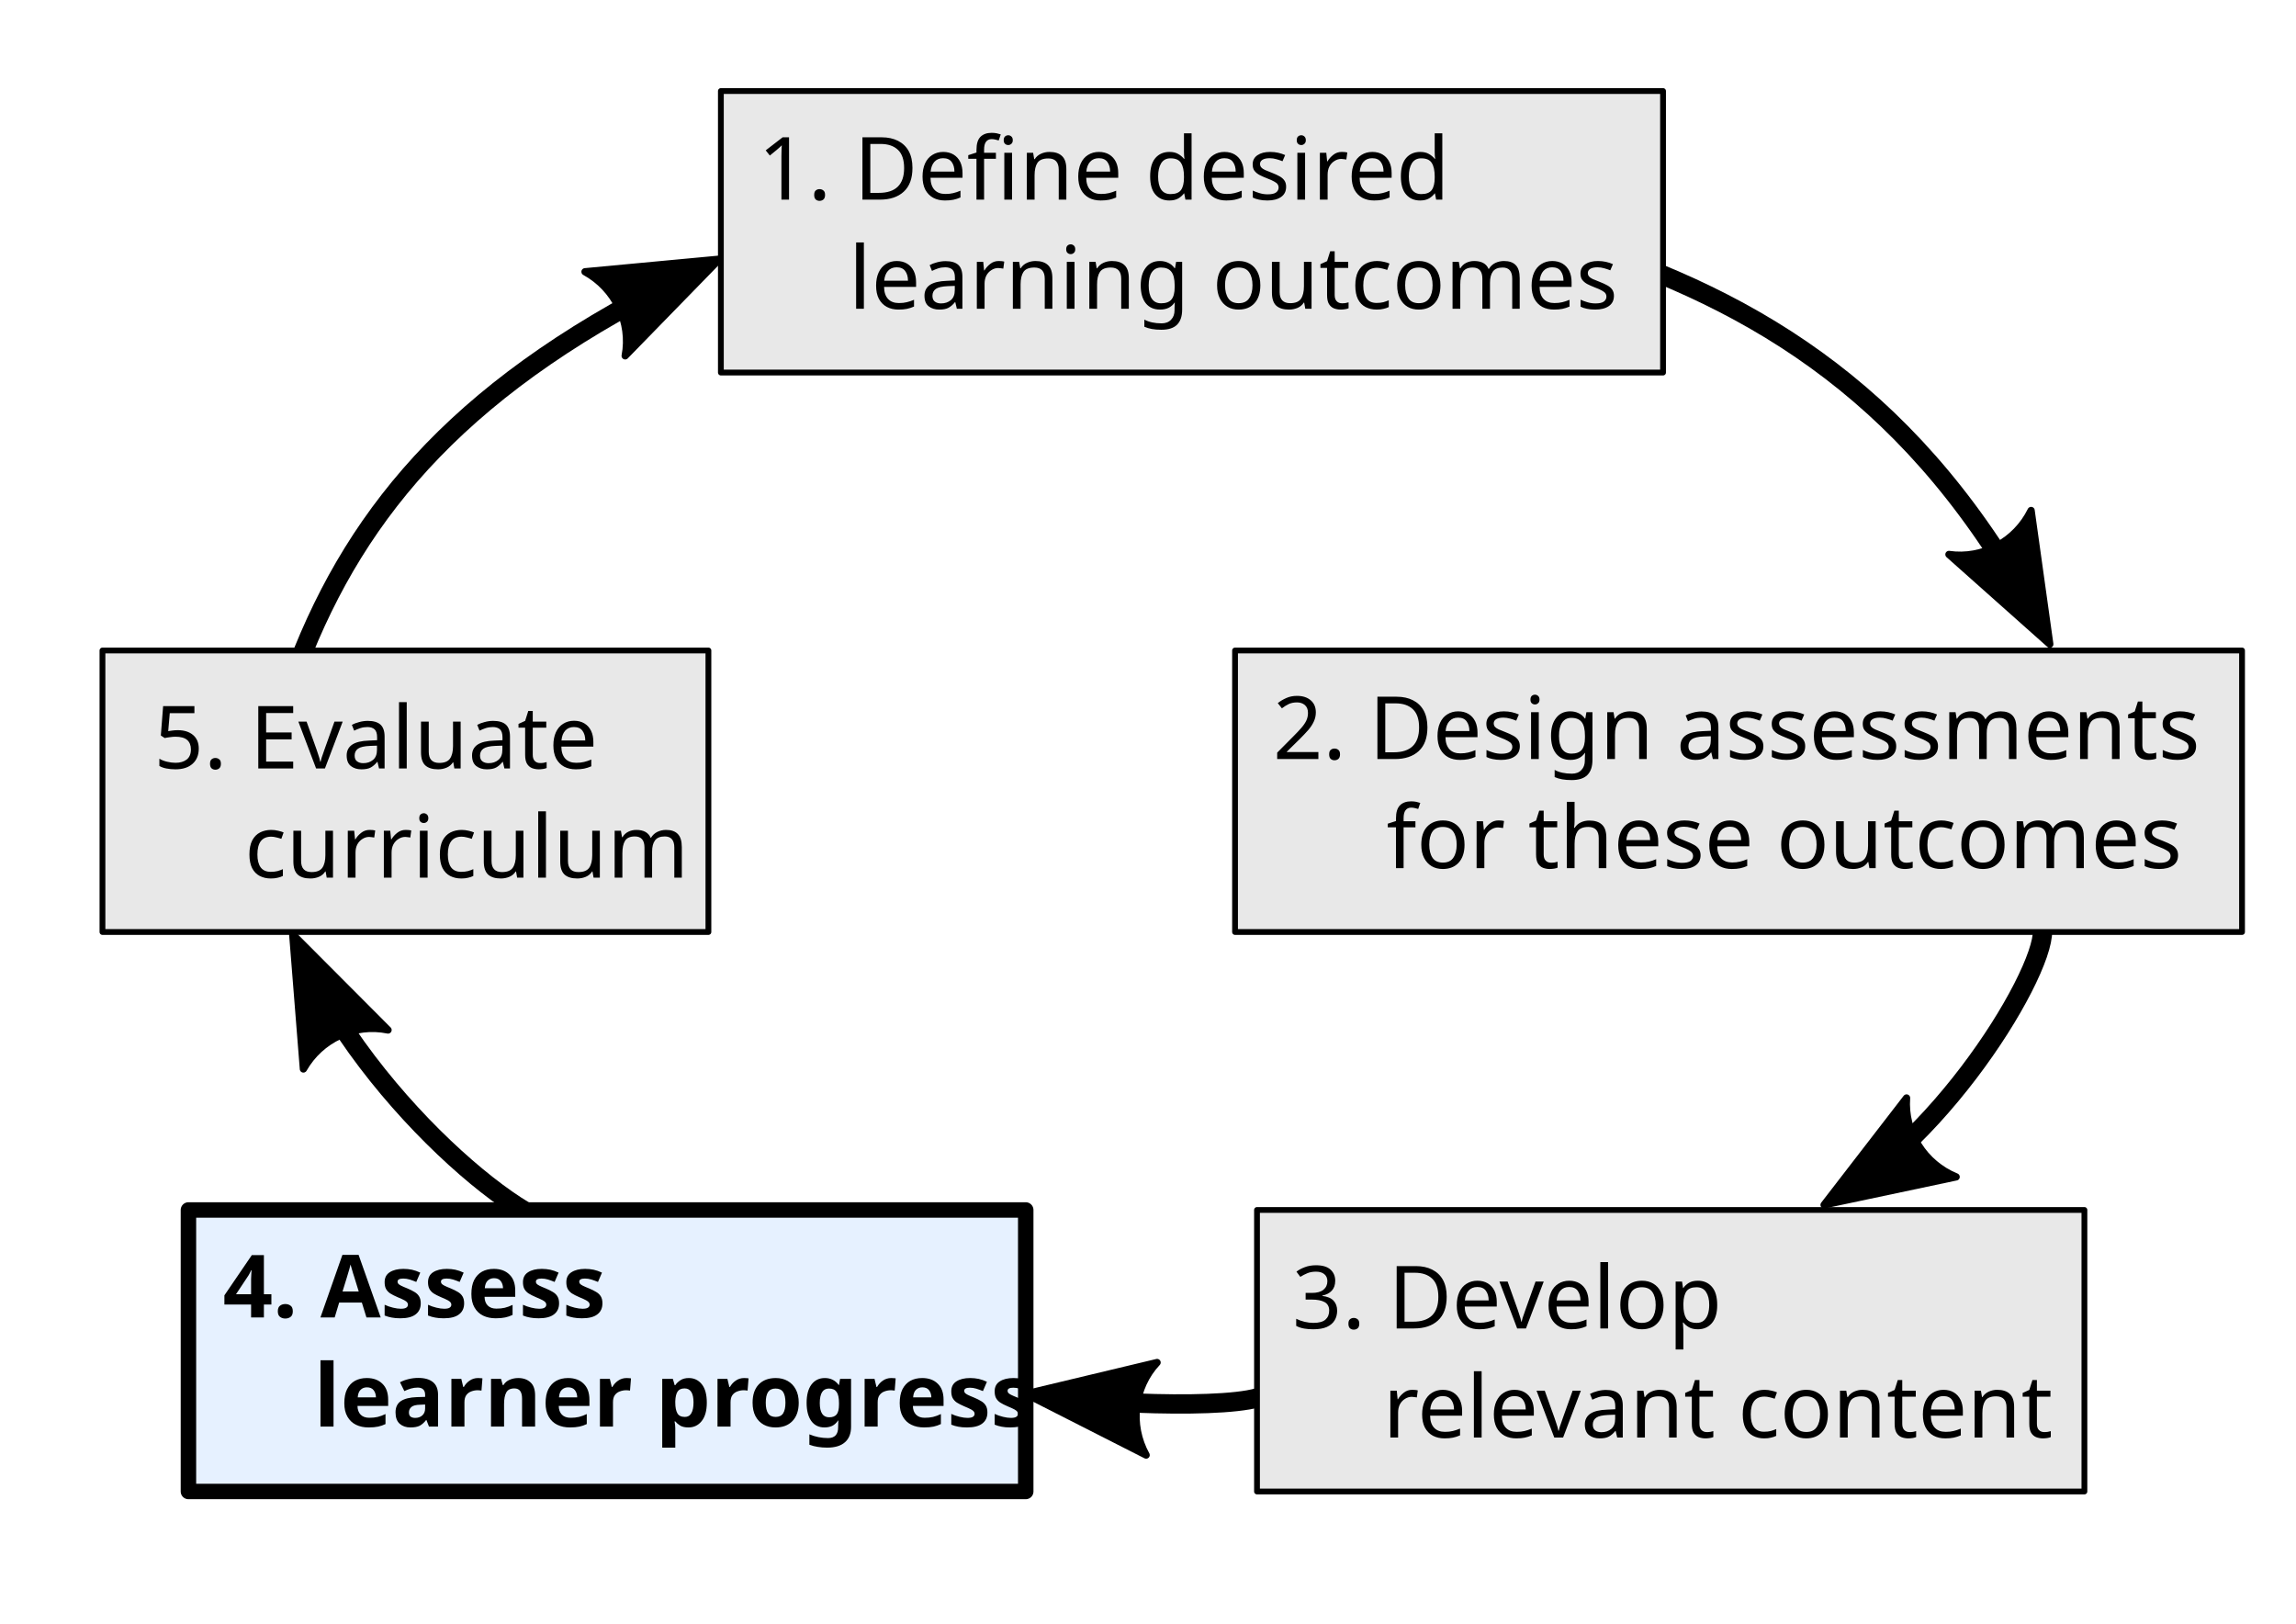
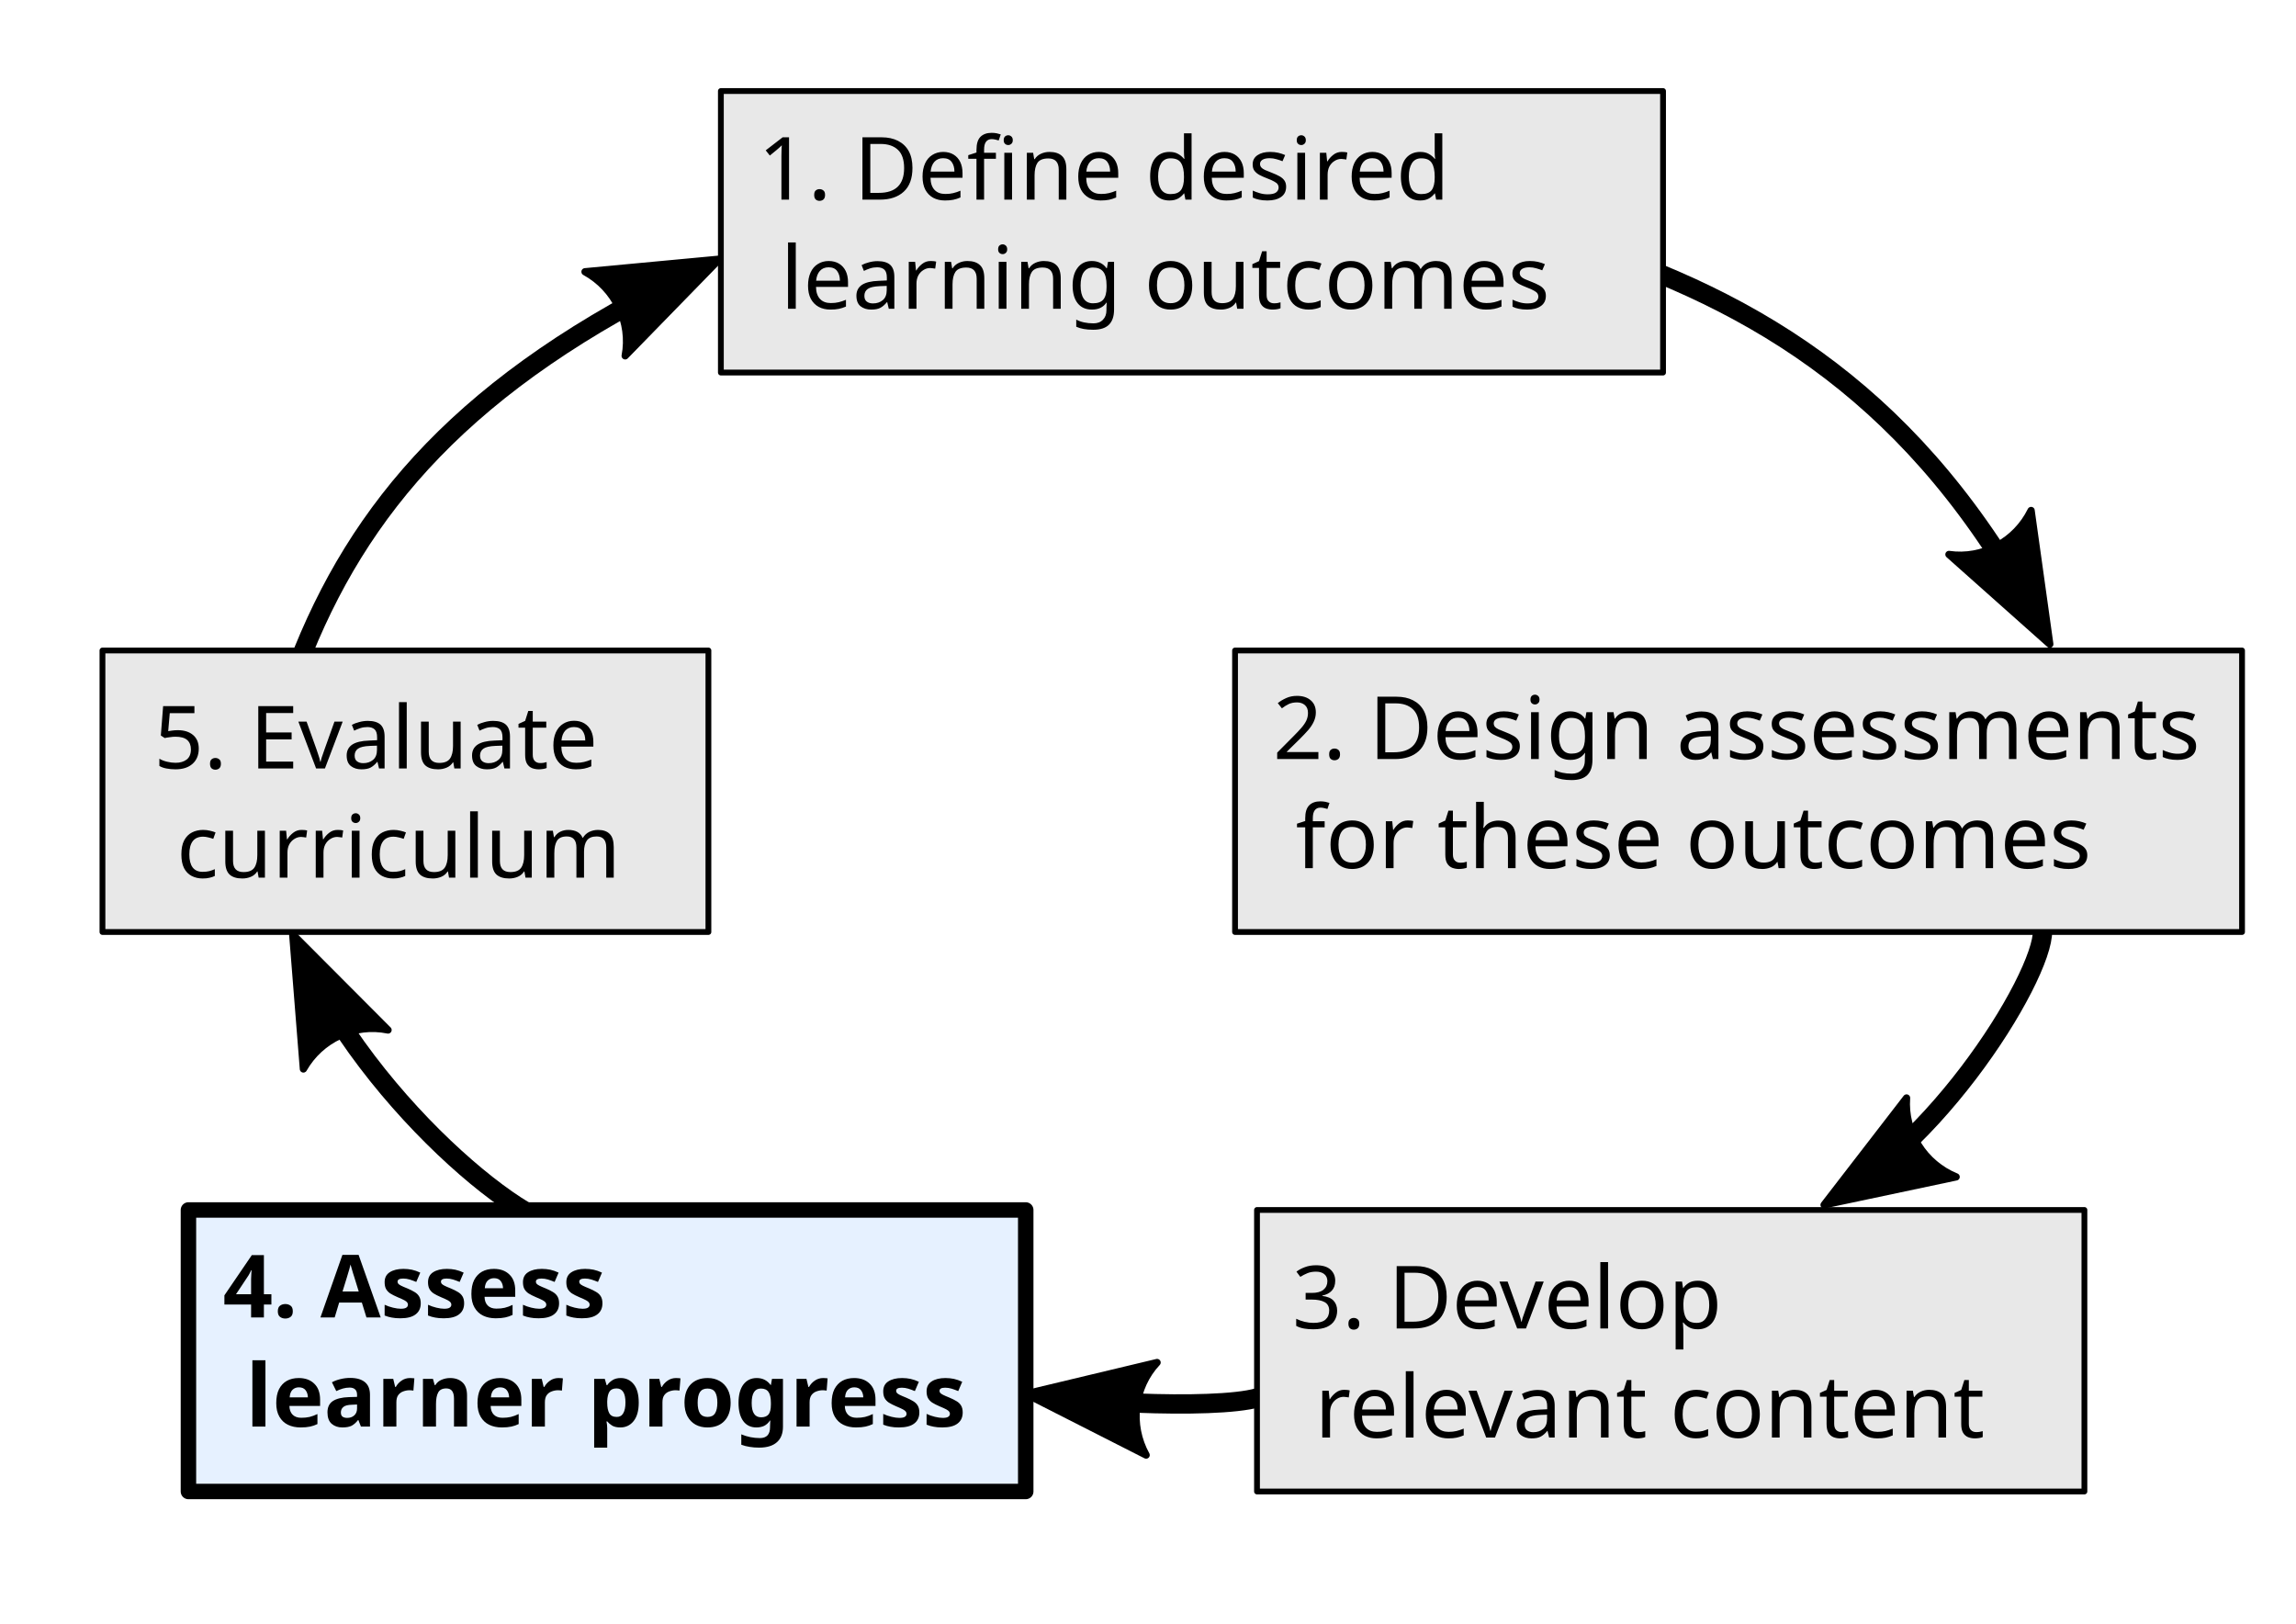
- <svg xmlns="http://www.w3.org/2000/svg" width="297mm" height="210mm" version="1.1" viewBox="0 0 297 210" id="svg1151">
+ <svg xmlns="http://www.w3.org/2000/svg" id="svg1151" width="297mm" height="210mm" version="1.1" viewBox="0 0 297 210">
  <defs id="defs1095">
-     <marker id="Arrow2Mend" overflow="visible" orient="auto">
-       <path transform="scale(.6) rotate(180) translate(0)" d="m8.719 4.034-10.926-4.018 10.926-4.018c-1.746 2.372-1.735 5.617-6e-7 8.035z" fill-rule="evenodd" stroke="#000" stroke-linejoin="round" stroke-width=".625" id="path1080" />
+     <marker id="Arrow2Mend" orient="auto" overflow="visible">
+       <path id="path1080" fill-rule="evenodd" stroke="#000" stroke-linejoin="round" stroke-width=".625" d="m8.719 4.034-10.926-4.018 10.926-4.018c-1.746 2.372-1.735 5.617-6e-7 8.035z" transform="scale(.6) rotate(180) translate(0)" />
    </marker>
-     <marker id="Arrow2Mend-8" overflow="visible" orient="auto">
-       <path transform="scale(-.6)" d="m8.719 4.034-10.926-4.018 10.926-4.018c-1.746 2.372-1.735 5.617-6e-7 8.035z" fill-rule="evenodd" stroke="#000" stroke-linejoin="round" stroke-width=".625" id="path1083" />
+     <marker id="Arrow2Mend-8" orient="auto" overflow="visible">
+       <path id="path1083" fill-rule="evenodd" stroke="#000" stroke-linejoin="round" stroke-width=".625" d="m8.719 4.034-10.926-4.018 10.926-4.018c-1.746 2.372-1.735 5.617-6e-7 8.035z" transform="scale(-.6)" />
    </marker>
-     <marker id="Arrow2Mend-8-9" overflow="visible" orient="auto">
-       <path transform="scale(-.6)" d="m8.719 4.034-10.926-4.018 10.926-4.018c-1.746 2.372-1.735 5.617-6e-7 8.035z" fill-rule="evenodd" stroke="#000" stroke-linejoin="round" stroke-width=".625" id="path1086" />
+     <marker id="Arrow2Mend-8-9" orient="auto" overflow="visible">
+       <path id="path1086" fill-rule="evenodd" stroke="#000" stroke-linejoin="round" stroke-width=".625" d="m8.719 4.034-10.926-4.018 10.926-4.018c-1.746 2.372-1.735 5.617-6e-7 8.035z" transform="scale(-.6)" />
    </marker>
-     <marker id="Arrow2Mend-8-7" overflow="visible" orient="auto">
-       <path transform="scale(-.6)" d="m8.719 4.034-10.926-4.018 10.926-4.018c-1.746 2.372-1.735 5.617-6e-7 8.035z" fill-rule="evenodd" stroke="#000" stroke-linejoin="round" stroke-width=".625" id="path1089" />
+     <marker id="Arrow2Mend-8-7" orient="auto" overflow="visible">
+       <path id="path1089" fill-rule="evenodd" stroke="#000" stroke-linejoin="round" stroke-width=".625" d="m8.719 4.034-10.926-4.018 10.926-4.018c-1.746 2.372-1.735 5.617-6e-7 8.035z" transform="scale(-.6)" />
    </marker>
-     <marker id="Arrow2Mend-6" overflow="visible" orient="auto">
-       <path transform="scale(-.6)" d="m8.719 4.034-10.926-4.018 10.926-4.018c-1.746 2.372-1.735 5.617-6e-7 8.035z" fill-rule="evenodd" stroke="#000" stroke-linejoin="round" stroke-width=".625" id="path1092" />
+     <marker id="Arrow2Mend-6" orient="auto" overflow="visible">
+       <path id="path1092" fill-rule="evenodd" stroke="#000" stroke-linejoin="round" stroke-width=".625" d="m8.719 4.034-10.926-4.018 10.926-4.018c-1.746 2.372-1.735 5.617-6e-7 8.035z" transform="scale(-.6)" />
    </marker>
  </defs>
-   <path d="M 38.506,86.081 C 46.335,65.667 60.176,49.257 90.082,34.969" marker-end="url(#Arrow2Mend-6)" id="path1099" style="fill:none;stroke:#000000;stroke-width:2.5" />
-   <path d="m 203.25,31.295 c 24.518,7.701 44.967,20.42 60.319,49.114" marker-end="url(#Arrow2Mend)" id="path1101" style="fill:none;stroke:#000000;stroke-width:2.5" />
-   <path d="M 74.21,157.45 C 73.65,163.373 49.226,145.459 39.272,123.845" marker-end="url(#Arrow2Mend-8-7)" id="path1103" style="fill:none;stroke:#000000;stroke-width:2.5" />
-   <path d="m 164.261,179.55 c 0.567,2.754 -18.32,2.273 -28.279,1.095" marker-end="url(#Arrow2Mend-8-9)" id="path1105" style="fill:none;stroke:#000000;stroke-width:2.5" />
-   <path d="m 263.37,119.11 c 4.34,0.56 -8.788,24.984 -24.626,34.938" marker-end="url(#Arrow2Mend-8)" id="path1107" style="fill:none;stroke:#000000;stroke-width:2.5" />
-   <rect x="93.249" y="11.774" width="121.875" height="36.409" fill="#ffd6d8" stroke="#000000" stroke-linejoin="round" stroke-width="1.058" id="rect1111" style="fill:#e8e8e8;fill-opacity:1;stroke-width:0.75;stroke-miterlimit:4;stroke-dasharray:none" />
-   <text x="98.049" y="25.819" font-family="Mulish" font-size="11.289px" font-weight="600" stroke-width="0.265" style="line-height:1.25;-inkscape-font-specification:Mulish;font-family:Mulish;font-weight:normal;font-style:normal;font-stretch:normal;font-variant:normal;" xml:space="preserve" id="text1117">
-     <tspan id="tspan1761" x="98.049" y="25.819" style="font-style:normal;font-variant:normal;font-weight:normal;font-stretch:normal;font-family:Mulish;-inkscape-font-specification:Mulish;">
-       <tspan x="98.049" y="25.819" id="tspan1113" style="font-style:normal;font-variant:normal;font-weight:normal;font-stretch:normal;font-family:Mulish;-inkscape-font-specification:Mulish;">1. Define desired</tspan>
+   <path id="path1099" marker-end="url(#Arrow2Mend-6)" d="M 38.506,86.081 C 46.335,65.667 60.176,49.257 90.082,34.969" style="fill:none;stroke:#000;stroke-width:2.5" />
+   <path id="path1101" marker-end="url(#Arrow2Mend)" d="m 203.25,31.295 c 24.518,7.701 44.967,20.42 60.319,49.114" style="fill:none;stroke:#000;stroke-width:2.5" />
+   <path id="path1103" marker-end="url(#Arrow2Mend-8-7)" d="M 74.21,157.45 C 73.65,163.373 49.226,145.459 39.272,123.845" style="fill:none;stroke:#000;stroke-width:2.5" />
+   <path id="path1105" marker-end="url(#Arrow2Mend-8-9)" d="m 164.261,179.55 c 0.567,2.754 -18.32,2.273 -28.279,1.095" style="fill:none;stroke:#000;stroke-width:2.5" />
+   <path id="path1107" marker-end="url(#Arrow2Mend-8)" d="m 263.37,119.11 c 4.34,0.56 -8.788,24.984 -24.626,34.938" style="fill:none;stroke:#000;stroke-width:2.5" />
+   <rect id="rect1111" width="121.875" height="36.409" x="93.249" y="11.774" fill="#ffd6d8" stroke="#000" stroke-linejoin="round" stroke-width="1.058" style="fill:#e8e8e8;fill-opacity:1;stroke-width:.75;stroke-miterlimit:4;stroke-dasharray:none" />
+   <text id="text1117" x="98.049" y="25.819" stroke-width=".265" font-family="Mulish" font-size="11.289" font-weight="600" style="line-height:1.25;-inkscape-font-specification:Mulish;font-family:Mulish;font-weight:400;font-style:normal;font-stretch:normal;font-variant:normal" xml:space="preserve">
+     <tspan id="tspan1761" x="98.049" y="25.819" style="font-style:normal;font-variant:normal;font-weight:400;font-stretch:normal;font-family:Mulish;-inkscape-font-specification:Mulish">
+       <tspan id="tspan1113" x="98.049" y="25.819" style="font-style:normal;font-variant:normal;font-weight:400;font-stretch:normal;font-family:Mulish;-inkscape-font-specification:Mulish">1. Define desired</tspan>
    </tspan>
-     <tspan id="tspan1763" x="98.049" y="39.93" style="font-style:normal;font-variant:normal;font-weight:normal;font-stretch:normal;font-family:Mulish;-inkscape-font-specification:Mulish;">    learning outcomes</tspan>
+     <tspan id="tspan1763" x="98.049" y="39.93" style="font-style:normal;font-variant:normal;font-weight:400;font-stretch:normal;font-family:Mulish;-inkscape-font-specification:Mulish"> learning outcomes</tspan>
  </text>
-   <rect x="159.76" y="84.13" width="130.26" height="36.409" fill="#ffd6d8" stroke="#000" stroke-linejoin="round" stroke-width="1.058" id="rect1119" style="fill:#e8e8e8;fill-opacity:1;stroke-width:0.75;stroke-miterlimit:4;stroke-dasharray:none" />
-   <text x="164.665" y="98.174" font-family="Mulish" font-size="11.289px" font-weight="600" stroke-width="0.265" style="font-style:normal;font-variant:normal;font-weight:normal;font-stretch:normal;line-height:1.25;font-family:Mulish;-inkscape-font-specification:Mulish" xml:space="preserve" id="text1125">
-     <tspan id="tspan1766" x="164.665" y="98.174" style="font-style:normal;font-variant:normal;font-weight:normal;font-stretch:normal;font-family:Mulish;-inkscape-font-specification:Mulish">
-       <tspan x="164.665" y="98.174" id="tspan1121" style="font-style:normal;font-variant:normal;font-weight:normal;font-stretch:normal;font-family:Mulish;-inkscape-font-specification:Mulish">2. Design assessments</tspan>
+   <rect id="rect1119" width="130.26" height="36.409" x="159.76" y="84.13" fill="#ffd6d8" stroke="#000" stroke-linejoin="round" stroke-width="1.058" style="fill:#e8e8e8;fill-opacity:1;stroke-width:.75;stroke-miterlimit:4;stroke-dasharray:none" />
+   <text id="text1125" x="164.665" y="98.174" stroke-width=".265" font-family="Mulish" font-size="11.289" font-weight="600" style="font-style:normal;font-variant:normal;font-weight:400;font-stretch:normal;line-height:1.25;font-family:Mulish;-inkscape-font-specification:Mulish" xml:space="preserve">
+     <tspan id="tspan1766" x="164.665" y="98.174" style="font-style:normal;font-variant:normal;font-weight:400;font-stretch:normal;font-family:Mulish;-inkscape-font-specification:Mulish">
+       <tspan id="tspan1121" x="164.665" y="98.174" style="font-style:normal;font-variant:normal;font-weight:400;font-stretch:normal;font-family:Mulish;-inkscape-font-specification:Mulish">2. Design assessments</tspan>
    </tspan>
-     <tspan id="tspan1768" x="164.665" y="112.285" style="font-style:normal;font-variant:normal;font-weight:normal;font-stretch:normal;font-family:Mulish;-inkscape-font-specification:Mulish">     for these outcomes</tspan>
+     <tspan id="tspan1768" x="164.665" y="112.285" style="font-style:normal;font-variant:normal;font-weight:400;font-stretch:normal;font-family:Mulish;-inkscape-font-specification:Mulish"> for these outcomes</tspan>
  </text>
-   <rect x="162.6" y="156.49" width="107.03" height="36.409" fill="#ffd6d8" stroke="#000" stroke-linejoin="round" stroke-width="1.058" id="rect1127" style="fill:#e8e8e8;fill-opacity:1;stroke-width:0.75;stroke-miterlimit:4;stroke-dasharray:none" />
-   <text xml:space="preserve" style="font-weight:normal;font-size:11.289px;line-height:1.25;font-family:Mulish;-inkscape-font-specification:Mulish;stroke-width:0.265;font-style:normal;font-stretch:normal;font-variant:normal;" x="167.156" y="171.813" id="text1783">
-     <tspan id="tspan1781" x="167.156" y="171.813" style="font-size:11.289px;stroke-width:0.265;-inkscape-font-specification:Mulish;font-family:Mulish;font-weight:normal;font-style:normal;font-stretch:normal;font-variant:normal;">3. Develop</tspan>
-     <tspan x="167.156" y="185.925" style="font-size:11.289px;stroke-width:0.265;-inkscape-font-specification:Mulish;font-family:Mulish;font-weight:normal;font-style:normal;font-stretch:normal;font-variant:normal;" id="tspan1785">    relevant content</tspan>
+   <rect id="rect1127" width="107.03" height="36.409" x="162.6" y="156.49" fill="#ffd6d8" stroke="#000" stroke-linejoin="round" stroke-width="1.058" style="fill:#e8e8e8;fill-opacity:1;stroke-width:.75;stroke-miterlimit:4;stroke-dasharray:none" />
+   <text xml:space="preserve" style="font-weight:400;font-size:11.289px;line-height:1.25;font-family:Mulish;-inkscape-font-specification:Mulish;stroke-width:.265;font-style:normal;font-stretch:normal;font-variant:normal" id="text1783" x="167.156" y="171.813">
+     <tspan id="tspan1781" x="167.156" y="171.813" style="font-size:11.289px;stroke-width:.265;-inkscape-font-specification:Mulish;font-family:Mulish;font-weight:400;font-style:normal;font-stretch:normal;font-variant:normal">3. Develop</tspan>
+     <tspan x="167.156" y="185.925" style="font-size:11.289px;stroke-width:.265;-inkscape-font-specification:Mulish;font-family:Mulish;font-weight:400;font-style:normal;font-stretch:normal;font-variant:normal" id="tspan1785"> relevant content</tspan>
  </text>
-   <rect x="24.375" y="156.49" width="108.309" height="36.409" fill="#ffd6d8" stroke="#000000" stroke-linejoin="round" stroke-width="1.058" id="rect1135" style="fill:#e6f1ff;fill-opacity:1;stroke-width:2;stroke-miterlimit:4;stroke-dasharray:none" />
-   <text x="28.841" y="170.394" font-family="Mulish" font-size="11.289px" font-weight="600" stroke-width=".265" style="line-height:1.25;-inkscape-font-specification:'Mulish Bold';font-family:Mulish;font-weight:bold;font-style:normal;font-stretch:normal;font-variant:normal;" xml:space="preserve" id="text1141">
-     <tspan x="28.841" y="170.394" id="tspan1137" style="-inkscape-font-specification:'Mulish Bold';font-family:Mulish;font-weight:bold;font-style:normal;font-stretch:normal;font-variant:normal;">4. Assess</tspan>
-     <tspan x="28.841" y="184.505" id="tspan1139" style="-inkscape-font-specification:'Mulish Bold';font-family:Mulish;font-weight:bold;font-style:normal;font-stretch:normal;font-variant:normal;">    learner progress</tspan>
+   <rect id="rect1135" width="108.309" height="36.409" x="24.375" y="156.49" fill="#ffd6d8" stroke="#000" stroke-linejoin="round" stroke-width="1.058" style="fill:#e6f1ff;fill-opacity:1;stroke-width:2;stroke-miterlimit:4;stroke-dasharray:none" />
+   <text id="text1141" x="28.841" y="170.394" stroke-width=".265" font-family="Mulish" font-size="11.289" font-weight="600" style="line-height:1.25;-inkscape-font-specification:'Mulish Bold';font-family:Mulish;font-weight:700;font-style:normal;font-stretch:normal;font-variant:normal" xml:space="preserve">
+     <tspan id="tspan1137" x="28.841" y="170.394" style="-inkscape-font-specification:'Mulish Bold';font-family:Mulish;font-weight:700;font-style:normal;font-stretch:normal;font-variant:normal">4. Assess</tspan>
+     <tspan id="tspan1139" x="28.841" y="184.505" style="-inkscape-font-specification:'Mulish Bold';font-family:Mulish;font-weight:700;font-style:normal;font-stretch:normal;font-variant:normal"> learner progress</tspan>
  </text>
-   <rect x="13.254" y="84.13" width="78.383" height="36.409" fill="#ffd6d8" stroke="#000000" stroke-linejoin="round" stroke-width="1.058" id="rect1143" style="fill:#e8e8e8;fill-opacity:1;stroke-width:0.75;stroke-miterlimit:4;stroke-dasharray:none" />
-   <text x="19.9" y="99.393" font-family="Mulish" font-size="11.289px" font-weight="600" stroke-width="0.265" style="font-style:normal;font-variant:normal;font-weight:normal;font-stretch:normal;line-height:1.25;font-family:Mulish;-inkscape-font-specification:Mulish" xml:space="preserve" id="text1149">
-     <tspan x="19.9" y="99.393" id="tspan1145" style="font-style:normal;font-variant:normal;font-weight:normal;font-stretch:normal;font-family:Mulish;-inkscape-font-specification:Mulish">5. Evaluate</tspan>
-     <tspan x="19.9" y="113.505" id="tspan1147" style="font-style:normal;font-variant:normal;font-weight:normal;font-stretch:normal;font-family:Mulish;-inkscape-font-specification:Mulish">    curriculum</tspan>
+   <rect id="rect1143" width="78.383" height="36.409" x="13.254" y="84.13" fill="#ffd6d8" stroke="#000" stroke-linejoin="round" stroke-width="1.058" style="fill:#e8e8e8;fill-opacity:1;stroke-width:.75;stroke-miterlimit:4;stroke-dasharray:none" />
+   <text id="text1149" x="19.9" y="99.393" stroke-width=".265" font-family="Mulish" font-size="11.289" font-weight="600" style="font-style:normal;font-variant:normal;font-weight:400;font-stretch:normal;line-height:1.25;font-family:Mulish;-inkscape-font-specification:Mulish" xml:space="preserve">
+     <tspan id="tspan1145" x="19.9" y="99.393" style="font-style:normal;font-variant:normal;font-weight:400;font-stretch:normal;font-family:Mulish;-inkscape-font-specification:Mulish">5. Evaluate</tspan>
+     <tspan id="tspan1147" x="19.9" y="113.505" style="font-style:normal;font-variant:normal;font-weight:400;font-stretch:normal;font-family:Mulish;-inkscape-font-specification:Mulish"> curriculum</tspan>
  </text>
</svg>
